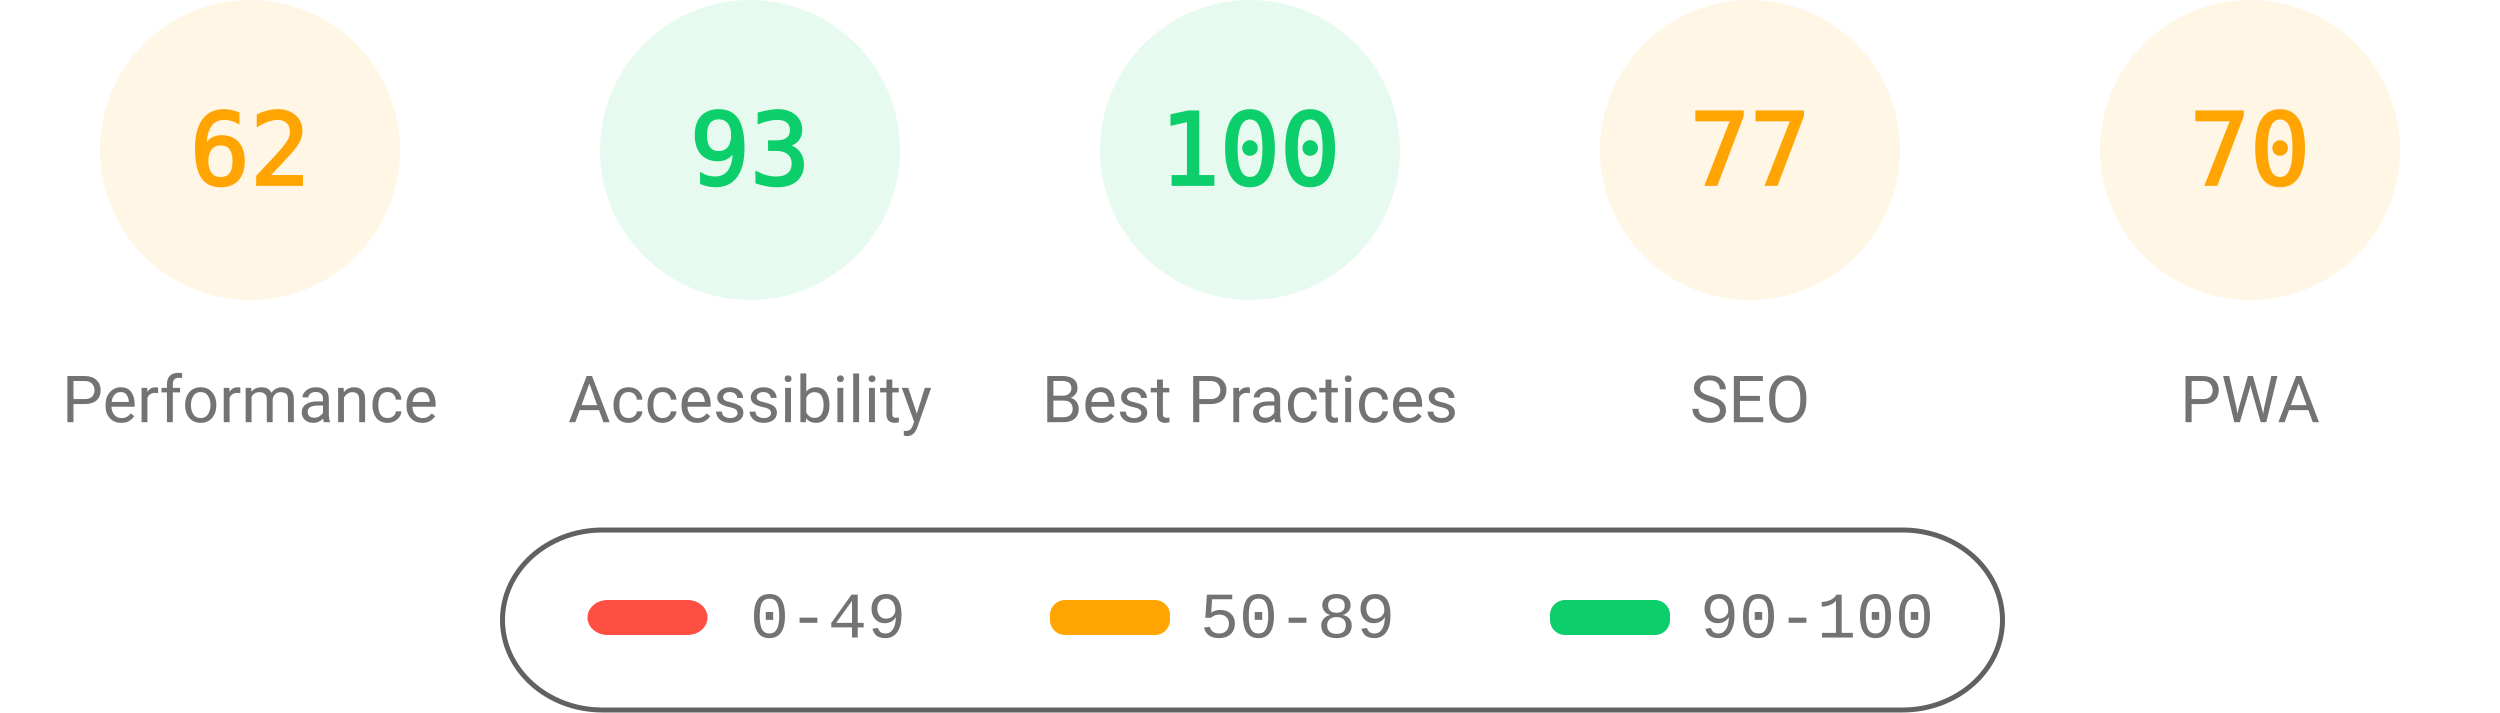
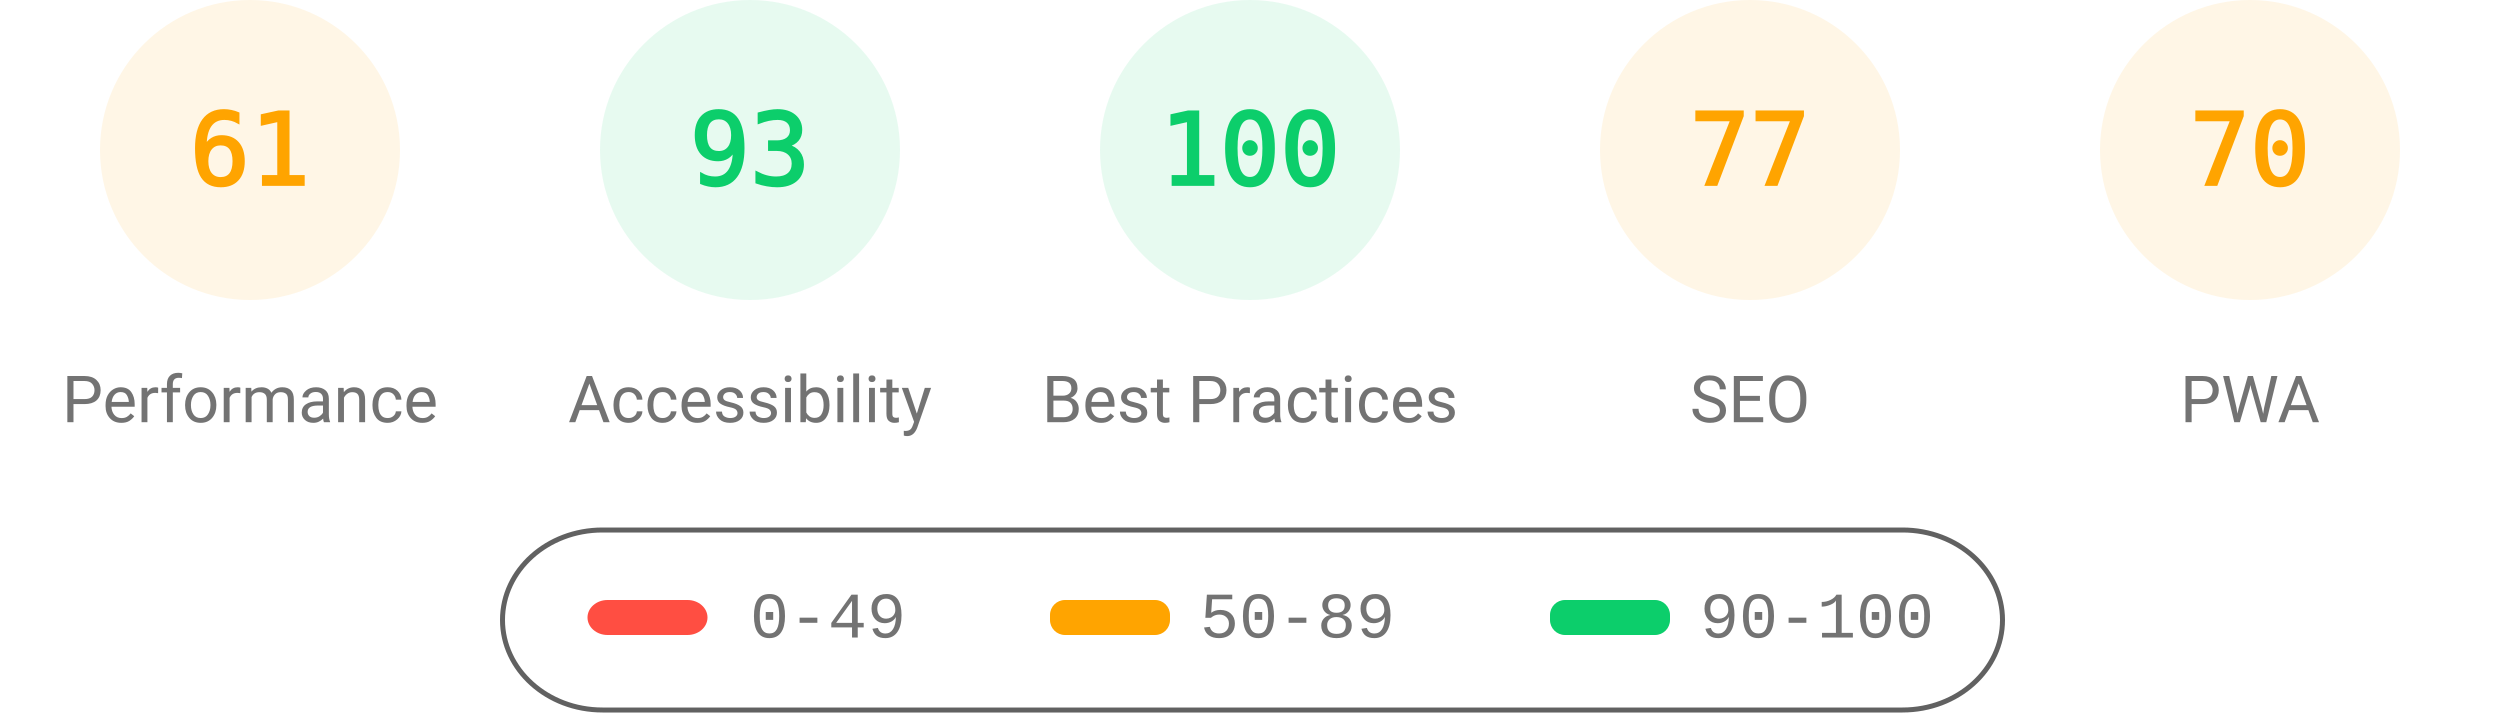
<svg xmlns="http://www.w3.org/2000/svg" fill="none" width="1000" height="285">
  <style>.gauge-base{opacity:.1}.gauge-arc{fill:none;animation-delay:250ms;stroke-linecap:round;transform:rotate(-90deg);transform-origin:100px 60px;animation:load-gauge 1s ease forwards}.guage-text{font-size:40px;font-family:monospace;text-align:center}.guage-red{color:#ff4e42;fill:#ff4e42;stroke:#ff4e42}.guage-orange{color:#ffa400;fill:#ffa400;stroke:#ffa400}.guage-green{color:#0cce6b;fill:#0cce6b;stroke:#0cce6b}.guage-undefined{color:#5c5c5c;fill:#5c5c5c;stroke:#5c5c5c}.guage-title{color:#737373;fill:#737373;stroke:none;font-size:26px;line-height:26px;font-family:Roboto,Halvetica,Arial,sans-serif}@keyframes load-gauge{from{stroke-dasharray:0 352.858}}</style>
  <svg class="guage-div guage-perf guage-orange" viewBox="0 0 200 200" width="200" height="200">
    <circle class="gauge-base" r="56" cx="100" cy="60" stroke-width="8" />
-     <circle class="gauge-arc guage-arc-1" r="56" cx="100" cy="60" stroke-width="8" style="stroke-dasharray:218.152,351.858" />
-     <text class="guage-text" x="100" y="60" alignment-baseline="central" dominant-baseline="central" text-anchor="middle">62</text>
+     <circle class="gauge-arc guage-arc-1" r="56" cx="100" cy="60" stroke-width="8" style="stroke-dasharray:214.633,351.858" />
+     <text class="guage-text" x="100" y="60" alignment-baseline="central" dominant-baseline="central" text-anchor="middle">61</text>
    <text class="guage-title" x="100" y="160" alignment-baseline="central" dominant-baseline="central" text-anchor="middle">Performance</text>
  </svg>
  <svg class="guage-div guage-acc guage-green" viewBox="0 0 200 200" width="200" height="200" x="200">
    <circle class="gauge-base" r="56" cx="100" cy="60" stroke-width="8" />
    <circle class="gauge-arc guage-arc-2" r="56" cx="100" cy="60" stroke-width="8" style="stroke-dasharray:327.228,351.858" />
    <text class="guage-text" x="100" y="60" alignment-baseline="central" dominant-baseline="central" text-anchor="middle">93</text>
    <text class="guage-title" x="100" y="160" alignment-baseline="central" dominant-baseline="central" text-anchor="middle">Accessibility</text>
  </svg>
  <svg class="guage-div guage-best guage-green" viewBox="0 0 200 200" width="200" height="200" x="400">
    <circle class="gauge-base" r="56" cx="100" cy="60" stroke-width="8" />
    <circle class="gauge-arc guage-arc-3" r="56" cx="100" cy="60" stroke-width="8" style="stroke-dasharray:351.858,351.858" />
    <text class="guage-text" x="100" y="60" alignment-baseline="central" dominant-baseline="central" text-anchor="middle">100</text>
    <text class="guage-title" x="100" y="160" alignment-baseline="central" dominant-baseline="central" text-anchor="middle">Best Practices</text>
  </svg>
  <svg class="guage-div guage-seo guage-orange" viewBox="0 0 200 200" width="200" height="200" x="600">
    <circle class="gauge-base" r="56" cx="100" cy="60" stroke-width="8" />
    <circle class="gauge-arc guage-arc-4" r="56" cx="100" cy="60" stroke-width="8" style="stroke-dasharray:270.931,351.858" />
    <text class="guage-text" x="100" y="60" alignment-baseline="central" dominant-baseline="central" text-anchor="middle">77</text>
    <text class="guage-title" x="100" y="160" alignment-baseline="central" dominant-baseline="central" text-anchor="middle">SEO</text>
  </svg>
  <svg class="guage-div guage-pwa guage-orange" viewBox="0 0 200 200" width="200" height="200" x="800">
    <circle class="gauge-base" r="56" cx="100" cy="60" stroke-width="8" />
    <circle class="gauge-arc guage-arc-4" r="56" cx="100" cy="60" stroke-width="8" style="stroke-dasharray:246.301,351.858" />
    <text class="guage-text" x="100" y="60" alignment-baseline="central" dominant-baseline="central" text-anchor="middle">70</text>
    <text class="guage-title" x="100" y="160" alignment-baseline="central" dominant-baseline="central" text-anchor="middle">PWA</text>
  </svg>
  <svg width="604" height="76" x="200" y="210">
    <path fill="none" id="canvas_background" d="M-1-1h604v80H-1z" />
    <rect fill-opacity="0" stroke="#616161" stroke-width="2" rx="40" id="svg_2" height="72" width="600" y="2" x="1" fill="#000" />
    <rect stroke="#000" rx="8" id="svg_3" height="14" width="48" y="30" x="35" stroke-opacity="null" stroke-width="0" fill="#ff4e42" />
    <rect stroke="#000" rx="6" id="svg_4" height="14" width="48" y="30" x="220" stroke-opacity="null" stroke-width="0" fill="#ffa400" />
    <rect stroke="#000" rx="6" id="svg_5" height="14" width="48" y="30" x="420" stroke-opacity="null" stroke-width="0" fill="#0cce6b" />
    <text xml:space="preserve" text-anchor="start" font-family="'Courier New', Courier, monospace" font-size="26" id="svg_6" y="45" x="100" stroke-opacity="null" stroke-width="0" stroke="#000" fill="#737373">0-49</text>
    <text xml:space="preserve" text-anchor="start" font-family="'Courier New', Courier, monospace" font-size="26" id="svg_7" y="45" x="280" stroke-opacity="null" stroke-width="0" stroke="#000" fill="#737373">50-89</text>
    <text xml:space="preserve" text-anchor="start" font-family="'Courier New', Courier, monospace" font-size="26" id="svg_8" y="45" x="480" stroke-opacity="null" stroke-width="0" stroke="#000" fill="#737373">90-100</text>
  </svg>
</svg>
